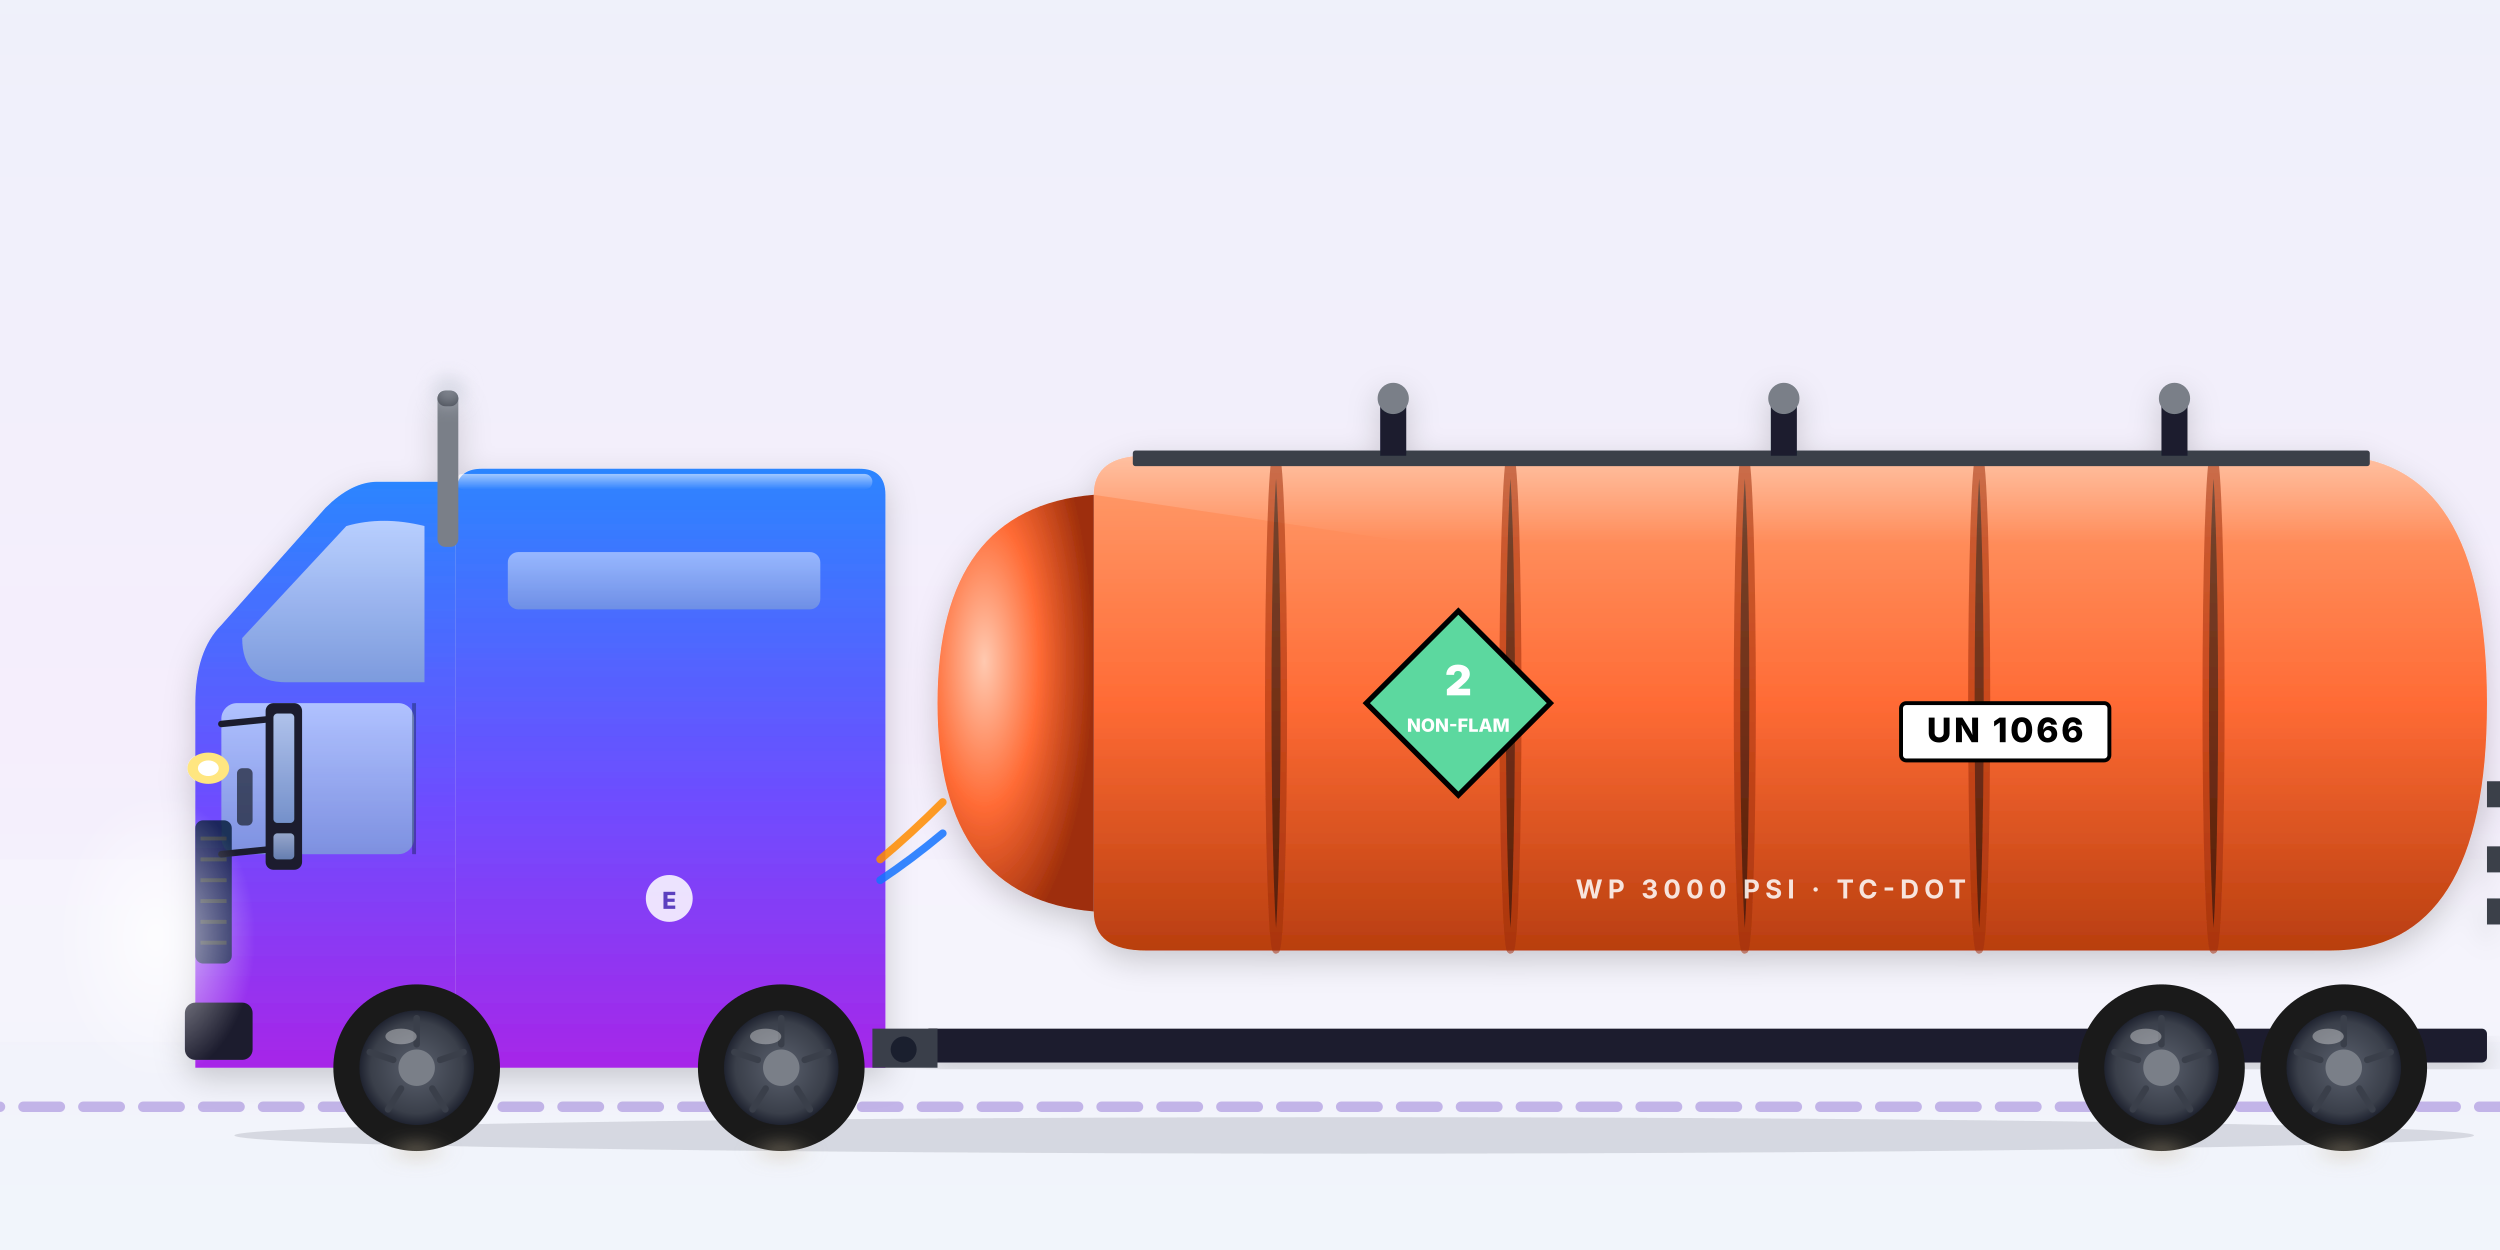
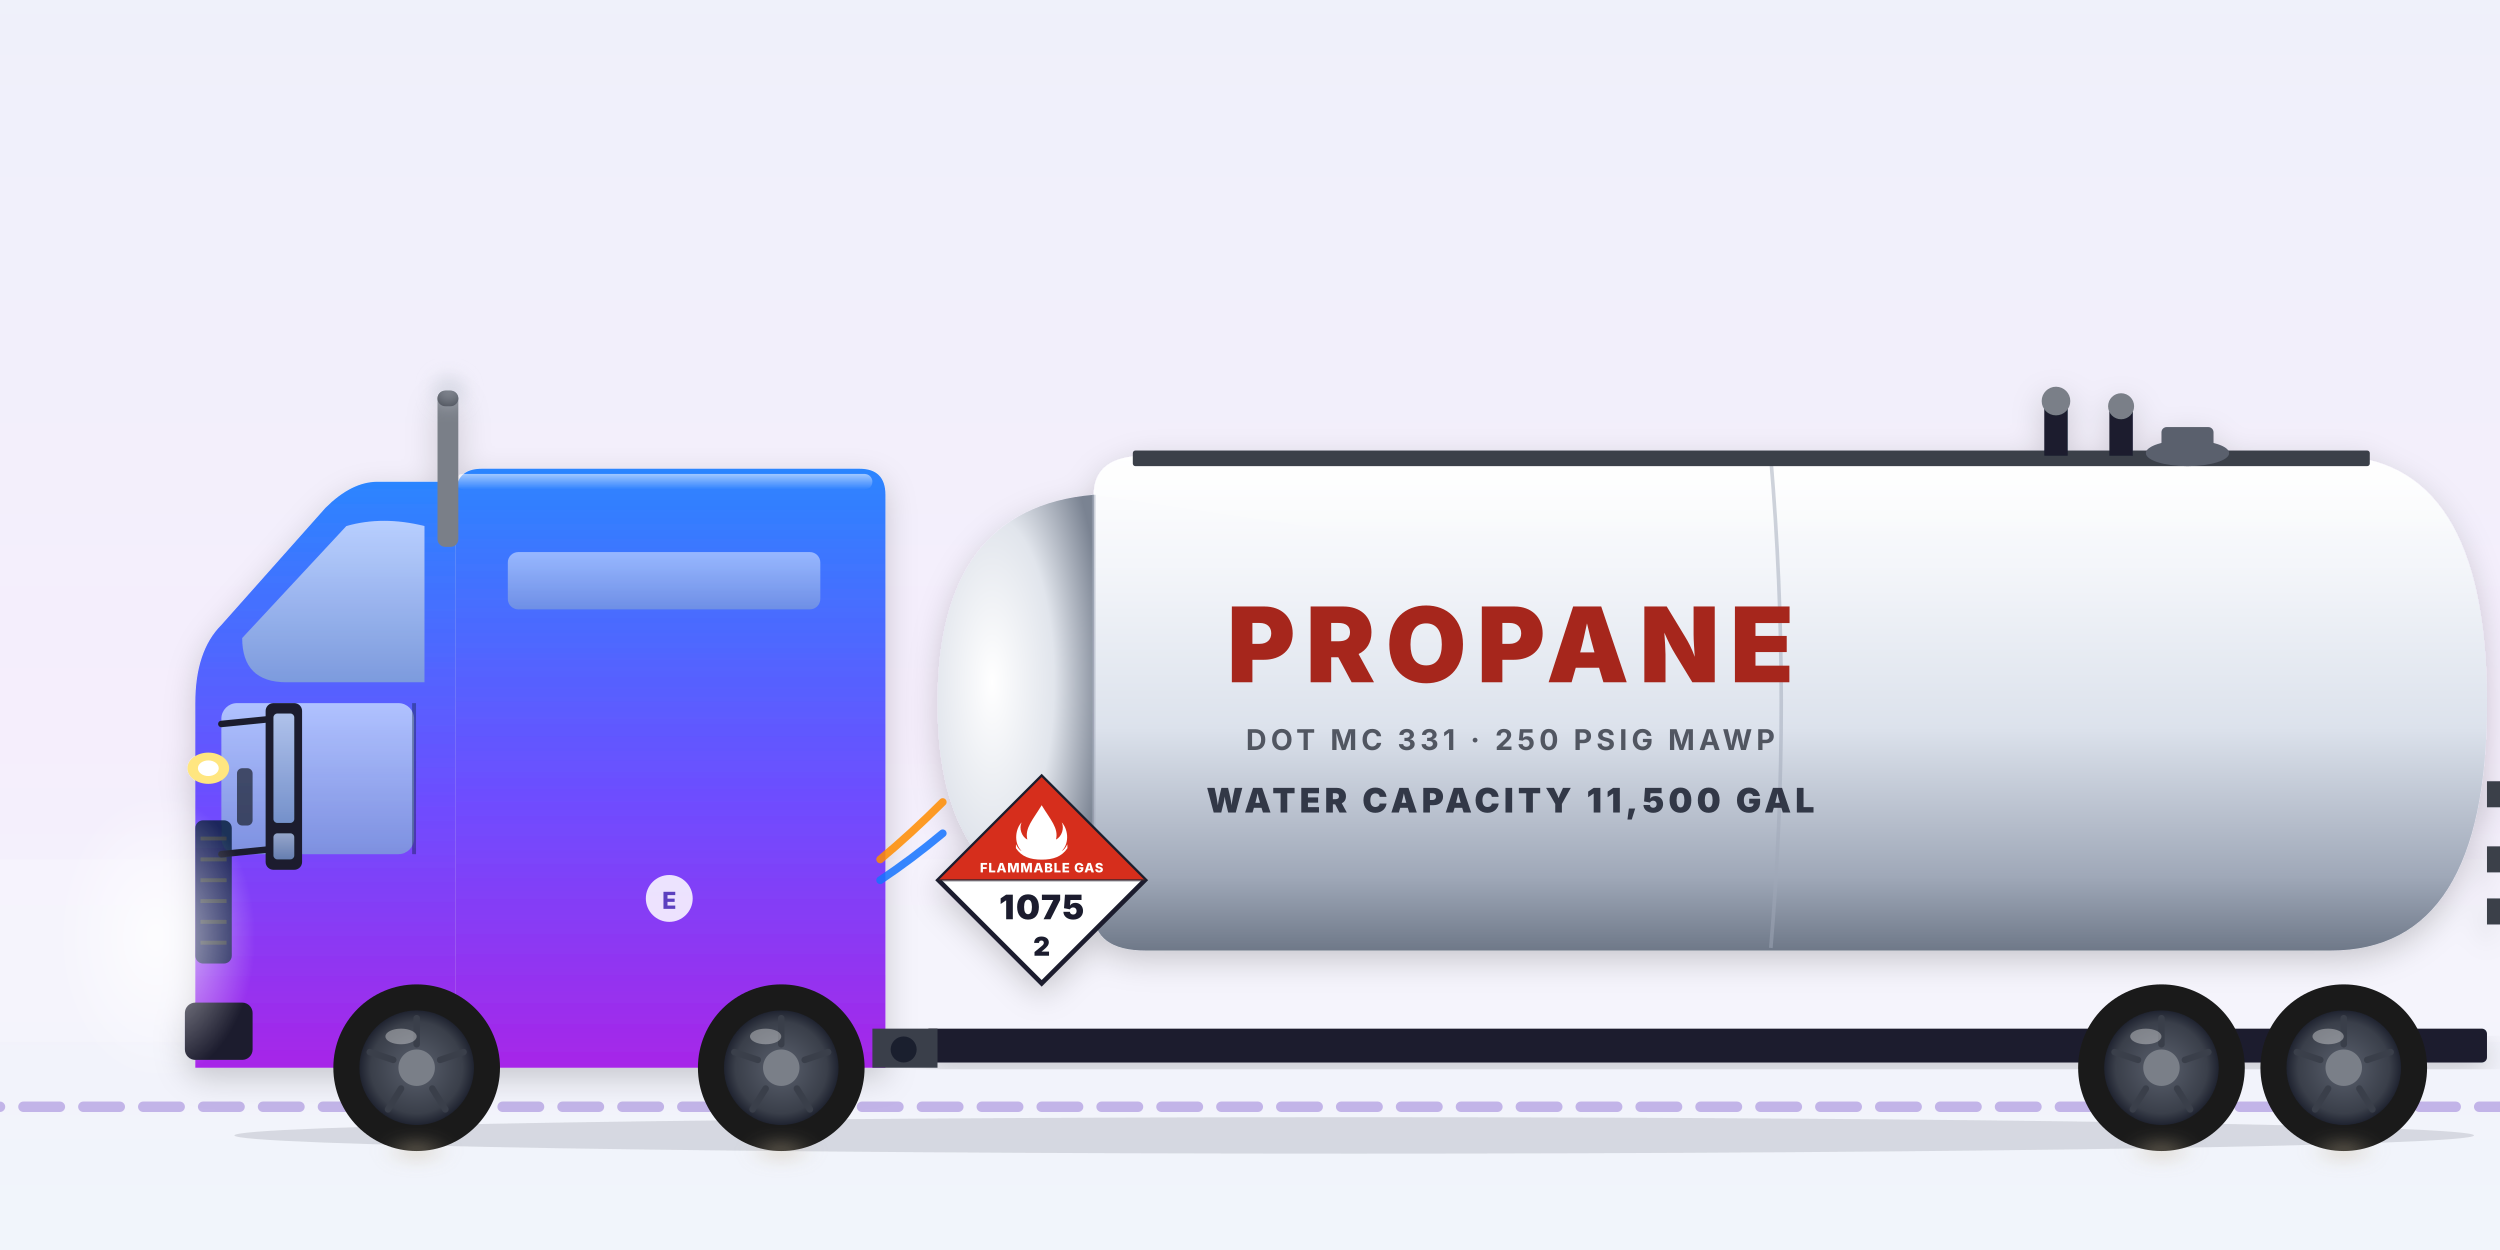
<svg xmlns="http://www.w3.org/2000/svg" width="1200" height="600" viewBox="0 50 1200 480" preserveAspectRatio="xMidYMid slice">
  <style>
    /* ========== CHASSIS BOB — the body floats on suspension ========== */
    .chassis-bob   { animation: chassis-bob 0.5s ease-in-out infinite; }
    @keyframes chassis-bob {
      0%, 100% { transform: translateY(0); }
      50%      { transform: translateY(-1.5px); }
    }
    .cab-sway      { animation: cab-sway 0.5s ease-in-out infinite -0.12s; }
    @keyframes cab-sway {
      0%, 100% { transform: translateY(0)    rotate(0deg); }
      50%      { transform: translateY(-0.8px) rotate(-0.15deg); }
    }
    .mudflap       { transform-origin: 1075px 440px;
                      animation: mudflap-flutter 0.42s ease-in-out infinite; }
    @keyframes mudflap-flutter {
      0%, 100% { transform: rotate(0deg)   translateX(0); }
      50%      { transform: rotate(-4deg)  translateX(0.4px); }
    }
    .streak        { animation: streak-drift 1.2s linear infinite; opacity: 0; }
    .streak.s2     { animation-delay: -0.4s; }
    .streak.s3     { animation-delay: -0.8s; }
    @keyframes streak-drift {
      0%   { transform: translateX(0);    opacity: 0; }
      15%  { opacity: 0.45; }
      85%  { opacity: 0.45; }
      100% { transform: translateX(180px); opacity: 0; }
    }
    .bow-air       { animation: bow-air-pulse 1.4s ease-in-out infinite;
                      transform-origin: 180px 410px; }
    @keyframes bow-air-pulse {
      0%, 100% { transform: scale(1)   translateX(0);   opacity: 0.18; }
      50%      { transform: scale(1.1) translateX(-3px); opacity: 0.32; }
    }
    .tire-dust     { animation: tire-dust 1.6s ease-out infinite; }
    @keyframes tire-dust {
      0%, 80%, 100% { opacity: 0; transform: translateX(0) scale(0.4); }
      8%, 18%       { opacity: 0.45; transform: translateX(0) scale(0.4); }
      35%           { opacity: 0;    transform: translateX(14px) scale(1); }
    }

    /* ========== ORIGINAL MOTION VOCAB ========== */
    .sheen        { animation: sheen-sweep 5s ease-in-out infinite;
                      transform-box: fill-box; }
    @keyframes sheen-sweep {
      0%   { transform: translateX(-220px); opacity: 0; }
      30%  { opacity: 0.5; }
      70%  { opacity: 0.5; }
      100% { transform: translateX(220px); opacity: 0; }
    }
    .wordmark     { animation: wordmark-breath 6s ease-in-out infinite; }
    @keyframes wordmark-breath {
      0%, 100% { opacity: 0.14; }
      50%      { opacity: 0.24; }
    }
    .badge-e      { transform-box: fill-box; transform-origin: center;
                      animation: badge-pulse 3.2s ease-in-out infinite; }
    @keyframes badge-pulse {
      0%, 100% { transform: scale(1);    opacity: 0.85; }
      50%      { transform: scale(1.06); opacity: 1; }
    }
    .headlight-glow { animation: headlight-pulse 4s ease-in-out infinite; }
    @keyframes headlight-pulse {
      0%, 100% { opacity: 0.85; }
      50%      { opacity: 1; }
    }
    .airlines     { animation: airlines-vibrate 0.55s ease-in-out infinite;
                      transform-box: fill-box; }
    @keyframes airlines-vibrate {
      0%, 100% { transform: translateY(0); }
      50%      { transform: translateY(0.6px); }
    }
    .chevron      { animation: chevron-pulse 2.2s ease-in-out infinite; }
    @keyframes chevron-pulse {
      0%, 100% { opacity: 0.3; }
      50%      { opacity: 0.65; }
    }
    .sky-shimmer  { animation: sky-drift 14s linear infinite;
                      transform-box: fill-box; }
    @keyframes sky-drift {
      from { transform: translateX(-40px); opacity: 0.12; }
      50%  { opacity: 0.22; }
      to   { transform: translateX(40px); opacity: 0.12; }
    }
    .ground-line  { stroke-dasharray: 14 9;
                      animation: ground-dash 1.6s linear infinite; }
    @keyframes ground-dash {
      from { stroke-dashoffset: 0; }
      to   { stroke-dashoffset: -46; }
    }
    /* ========== BRAND LOCKUP ========== */
    .brand-mark {
      transform-box: fill-box; transform-origin: center;
      animation: brand-pulse 3.6s ease-in-out infinite;
    }
    @keyframes brand-pulse {
      0%, 100% { transform: scale(1);    opacity: 0.92; }
      50%      { transform: scale(1.05); opacity: 1; }
    }
    .brand-word { animation: brand-word-breath 6s ease-in-out infinite; }
    @keyframes brand-word-breath {
      0%, 100% { opacity: 0.78; }
      50%      { opacity: 1; }
    }

    @media (prefers-reduced-motion: reduce) {
      .chassis-bob, .cab-sway, .mudflap, .streak, .bow-air, .tire-dust,
      .sheen, .wordmark, .badge-e, .headlight-glow, .airlines, .chevron,
      .sky-shimmer, .ground-line, .brand-mark, .brand-word { animation: none !important; }
    }
+ 
+     /* ============ COUNTRY-SWITCHABLE PLACARD WORDING ============
+        Division 2.1 (flammable gas / UN1075) is UN-model-harmonised, so
+        the red diamond + flame + UN number are identical for US (49 CFR),
+        Canada (TDG) and Mexico (NOM-004-SCT). Only the worded text and
+        the side stencil units differ. The host renderer sets
+        data-country="US" | "MX" | "CA" on the root &lt;svg&gt;; default is US.
+        Selectors below show exactly one localisation group. */
+     .country-MX, .country-CA { display: none; }
+     .country-US { display: inline; }
+     svg[data-country="MX"] .country-US,
+     svg[data-country="MX"] .country-CA { display: none; }
+     svg[data-country="MX"] .country-MX { display: inline; }
+     svg[data-country="CA"] .country-US,
+     svg[data-country="CA"] .country-MX { display: none; }
+     svg[data-country="CA"] .country-CA { display: inline; }
  
    /* ========== DARK-MODE OVERRIDES (2026-05-16) ========== */
    @media (prefers-color-scheme: dark) {
      .sky-bg          { fill: url(#skyDark) !important; }
      .ground-line     { stroke: #5E4FC6 !important; opacity: 0.55 !important; }
      .ground-shadow   { fill: #060912 !important; opacity: 0.55 !important; }
      .brand-word      { fill: #C9B6FF !important; }
      .brand-tagline   { fill: #8B7FE3 !important; }
      .equipment-label { fill: #C9B6FF !important; }
      .equipment-sub   { fill: #8B7FE3 !important; }
      .equipment-rule  { stroke: #6E4DFF !important; }
    }
  </style>
  <defs>
    <linearGradient id="skyDark" x1="0" y1="0" x2="0" y2="1">
      <stop offset="0%" stop-color="#0A0F1F" />
      <stop offset="55%" stop-color="#141A2E" />
      <stop offset="100%" stop-color="#0B0F1B" />
    </linearGradient>
    <linearGradient id="brandIridescent" x1="0" y1="0" x2="1" y2="1">
      <stop offset="0%" stop-color="#1473FF" />
      <stop offset="50%" stop-color="#6E4DFF" />
      <stop offset="100%" stop-color="#BE01FF" />
    </linearGradient>
    <linearGradient id="sky" x1="0" y1="0" x2="0" y2="1">
      <stop offset="0%" stop-color="#EEF1FA" />
      <stop offset="55%" stop-color="#F5EEFC" />
      <stop offset="100%" stop-color="#EFF8FA" />
    </linearGradient>
    <linearGradient id="cab" x1="0" y1="0" x2="0" y2="1">
      <stop offset="0%" stop-color="#2B85FF" />
      <stop offset="55%" stop-color="#6E4DFF" />
      <stop offset="100%" stop-color="#A726E8" />
    </linearGradient>
    <linearGradient id="cabRoof" x1="0" y1="0" x2="0" y2="1">
      <stop offset="0%" stop-color="#FFFFFF" stop-opacity="0.55" />
      <stop offset="100%" stop-color="#FFFFFF" stop-opacity="0" />
    </linearGradient>
    <linearGradient id="windowGlass" x1="0" y1="0" x2="0" y2="1">
      <stop offset="0%" stop-color="#BFD3FF" />
      <stop offset="100%" stop-color="#7E9DDB" />
    </linearGradient>
    <linearGradient id="gasTank" x1="0" y1="0" x2="0" y2="1">
-       <stop offset="0%" stop-color="#FF9E6E" />
-       <stop offset="50%" stop-color="#FF6B35" />
-       <stop offset="100%" stop-color="#B83E0F" />
+       <stop offset="0%" stop-color="#FFFFFF" />
+       <stop offset="22%" stop-color="#F4F6FA" />
+       <stop offset="55%" stop-color="#DCE2EC" />
+       <stop offset="85%" stop-color="#9FA8B8" />
+       <stop offset="100%" stop-color="#6E7888" />
    </linearGradient>
    <linearGradient id="gasSheen" x1="0" y1="0" x2="0" y2="1">
-       <stop offset="0%" stop-color="#FFFFFF" stop-opacity="0.5" />
+       <stop offset="0%" stop-color="#FFFFFF" stop-opacity="0.65" />
      <stop offset="35%" stop-color="#FFFFFF" stop-opacity="0" />
    </linearGradient>
-     <radialGradient id="gasCap" cx="0.3" cy="0.4" r="0.7">
-       <stop offset="0%" stop-color="#FFC9B0" />
-       <stop offset="50%" stop-color="#FF6B35" />
-       <stop offset="100%" stop-color="#9E2E0A" />
+     <radialGradient id="gasCap" cx="0.35" cy="0.45" r="0.72">
+       <stop offset="0%" stop-color="#FFFFFF" />
+       <stop offset="55%" stop-color="#E1E5EC" />
+       <stop offset="100%" stop-color="#7A8392" />
    </radialGradient>
    <radialGradient id="rim" cx="0.5" cy="0.5" r="0.5">
      <stop offset="0%" stop-color="#5A606D" />
      <stop offset="80%" stop-color="#3A3F4A" />
      <stop offset="100%" stop-color="#1F2330" />
    </radialGradient>
    <filter id="rigShadow" x="-10%" y="-10%" width="120%" height="130%">
      <feGaussianBlur in="SourceAlpha" stdDeviation="6" />
      <feOffset dx="0" dy="4" result="offsetBlur" />
      <feComponentTransfer>
        <feFuncA type="linear" slope="0.18" />
      </feComponentTransfer>
      <feMerge>
        <feMergeNode />
        <feMergeNode in="SourceGraphic" />
      </feMerge>
    </filter>
    <linearGradient id="bowHazeGrad" x1="0" y1="0" x2="0" y2="1">
      <stop offset="0%" stop-color="#FFFFFF" stop-opacity="0.75" />
      <stop offset="100%" stop-color="#FFFFFF" stop-opacity="0" />
    </linearGradient>
    <radialGradient id="bowHaze" cx="0.5" cy="0.5" r="0.5">
      <stop offset="0%" stop-color="#FFFFFF" stop-opacity="0.75" />
      <stop offset="100%" stop-color="#FFFFFF" stop-opacity="0" />
    </radialGradient>
    <radialGradient id="dustCloud" cx="0.5" cy="0.5" r="0.5">
      <stop offset="0%" stop-color="#C8B89A" stop-opacity="0.55" />
      <stop offset="100%" stop-color="#C8B89A" stop-opacity="0" />
    </radialGradient>
    <filter id="softBlur" x="-50%" y="-50%" width="200%" height="200%">
      <feGaussianBlur stdDeviation="3" />
    </filter>
  </defs>
+   <rect class="sky-bg" width="1200" height="600" fill="url(#sky)" />
+   <rect x="0" y="380" width="1200" height="70" fill="#FFFFFF" opacity="0.18" />
+   <line x1="60" y1="475" x2="1140" y2="475" stroke="#9B7FD9" stroke-width="4" stroke-dasharray="14 9" stroke-linecap="round" opacity="0.55" />
+   <ellipse class="ground-shadow" cx="640" cy="486" rx="430" ry="7" fill="#1A1F2E" opacity="0.13" />
  <g class="chassis-bob">
-     <rect class="sky-bg" width="1200" height="600" fill="url(#sky)" />
-     <rect x="0" y="380" width="1200" height="70" fill="#FFFFFF" opacity="0.18" />
-     <line x1="60" y1="475" x2="1140" y2="475" stroke="#9B7FD9" stroke-width="4" stroke-dasharray="14 9" stroke-linecap="round" opacity="0.55" />
-     <ellipse cx="640" cy="486" rx="430" ry="7" fill="#1A1F2E" opacity="0.13" />
    <g filter="url(#rigShadow)">
      <path d="M 460 250 L 460 460 L 295 460 L 295 240 Q 295 230 305 230 L 450 230 Q 460 230 460 240 Z" fill="url(#cab)" />
      <path d="M 295 240 L 295 460 L 195 460 L 195 320 Q 195 300 205 290 L 245 245 Q 255 235 265 235 L 290 235 Q 295 235 295 240 Z" fill="url(#cab)" />
      <rect x="295" y="232" width="160" height="6" rx="3" fill="url(#cabRoof)" />
      <path d="M 283 252 Q 267 248 253 252 L 213 295 Q 213 312 230 312 L 283 312 Z" fill="url(#windowGlass)" opacity="0.95" />
      <rect x="205" y="320" width="74" height="58" rx="6" fill="url(#windowGlass)" opacity="0.85" />
      <line x1="279" y1="320" x2="279" y2="378" stroke="#0A1F3F" stroke-width="1.5" opacity="0.4" />
      <rect x="315" y="262" width="120" height="22" rx="4" fill="url(#windowGlass)" opacity="0.7" />
      <rect x="211" y="345" width="6" height="22" rx="2" fill="#1A1F2E" opacity="0.7" />
      <ellipse cx="200" cy="345" rx="8" ry="6" fill="#FFE680" />
      <ellipse cx="200" cy="345" rx="4" ry="3" fill="#FFFFFF" />
      <rect x="195" y="365" width="14" height="55" rx="3" fill="#0A1F3F" opacity="0.85" />
      <g stroke="#3A3F4A" stroke-width="1.5">
        <line x1="197" y1="372" x2="207" y2="372" />
        <line x1="197" y1="380" x2="207" y2="380" />
        <line x1="197" y1="388" x2="207" y2="388" />
        <line x1="197" y1="396" x2="207" y2="396" />
        <line x1="197" y1="404" x2="207" y2="404" />
        <line x1="197" y1="412" x2="207" y2="412" />
      </g>
      <rect x="191" y="435" width="26" height="22" rx="4" fill="#1A1F2E" />
      <rect x="271" y="438" width="22" height="20" rx="2" fill="#1A1F2E" opacity="0.85" />
      <line x1="205" y1="328" x2="225" y2="326" stroke="#1A1F2E" stroke-width="2.5" stroke-linecap="round" />
      <line x1="205" y1="378" x2="225" y2="376" stroke="#1A1F2E" stroke-width="2.5" stroke-linecap="round" />
      <rect x="222" y="320" width="14" height="64" rx="3" fill="#1A1F2E" />
      <rect x="225" y="324" width="8" height="42" rx="1.5" fill="url(#windowGlass)" opacity="0.9" />
      <rect x="225" y="370" width="8" height="10" rx="1.5" fill="url(#windowGlass)" opacity="0.75" />
      <rect x="288" y="200" width="8" height="60" rx="3" fill="#7A7F88" />
      <rect x="288" y="200" width="8" height="6" rx="3" fill="#3A3F4A" />
      <circle cx="377" cy="395" r="9" fill="#FFFFFF" opacity="0.85" />
      <text x="377" y="399" text-anchor="middle" font-family="Inter, system-ui, sans-serif" font-weight="800" font-size="9" fill="#5B3FBF">E</text>
    </g>
    <g filter="url(#rigShadow)">
      <path d="M 540 240 Q 540 225 560 225 L 1015 225 Q 1075 225 1075 320 Q 1075 415 1015 415 L 560 415 Q 540 415 540 400 Z" fill="url(#gasTank)" />
      <path d="M 540 240 Q 480 245 480 320 Q 480 395 540 400 L 540 240 Z" fill="url(#gasCap)" />
      <path d="M 540 240 Q 540 225 560 225 L 1015 225 Q 1075 225 1075 320" fill="url(#gasSheen)" opacity="0.7" />
-       <g stroke="#9E2E0A" stroke-width="2.5" opacity="0.55">
-         <ellipse cx="610" cy="320" rx="3" ry="95" />
-         <ellipse cx="700" cy="320" rx="3" ry="95" />
-         <ellipse cx="790" cy="320" rx="3" ry="95" />
-         <ellipse cx="880" cy="320" rx="3" ry="95" />
-         <ellipse cx="970" cy="320" rx="3" ry="95" />
+       <g stroke="#9FA8B8" stroke-width="1.4" opacity="0.5">
+         <path d="M 540 240 Q 540 320 540 400" fill="none" />
+         <path d="M 800 226 Q 808 320 800 414" fill="none" />
      </g>
      <rect x="555" y="223" width="475" height="6" rx="1" fill="#3A3F4A" />
      <g>
-         <rect x="650" y="205" width="10" height="20" fill="#1A1F2E" />
-         <circle cx="655" cy="203" r="6" fill="#7A7F88" />
-         <rect x="800" y="205" width="10" height="20" fill="#1A1F2E" />
-         <circle cx="805" cy="203" r="6" fill="#7A7F88" />
-         <rect x="950" y="205" width="10" height="20" fill="#1A1F2E" />
-         <circle cx="955" cy="203" r="6" fill="#7A7F88" />
+         <ellipse cx="960" cy="224" rx="16" ry="5" fill="#5A606D" />
+         <rect x="950" y="214" width="20" height="11" rx="2" fill="#5A606D" />
+         <rect x="905" y="206" width="9" height="19" fill="#1A1F2E" />
+         <circle cx="909.5" cy="204" r="5.5" fill="#7A7F88" />
+         <rect x="930" y="208" width="9" height="17" fill="#1A1F2E" />
+         <circle cx="934.5" cy="206" r="5" fill="#7A7F88" />
      </g>
      <g>
        <rect x="1075" y="350" width="22" height="10" fill="#3A3F4A" />
        <rect x="1075" y="375" width="22" height="10" fill="#3A3F4A" />
        <rect x="1075" y="395" width="22" height="10" fill="#3A3F4A" />
      </g>
-       <g transform="translate(680 320) rotate(45)">
-         <rect x="-25" y="-25" width="50" height="50" fill="#5BD89F" stroke="#000000" stroke-width="2" />
-         <g transform="rotate(-45)">
-           <text y="-3" text-anchor="middle" font-family="Inter, system-ui, sans-serif" font-weight="900" font-size="16" fill="#FFFFFF">2</text>
-           <text y="11" text-anchor="middle" font-family="Inter, system-ui, sans-serif" font-weight="800" font-size="7" fill="#FFFFFF">NON-FLAM</text>
-         </g>
-       </g>
-       <g>
-         <rect x="850" y="320" width="80" height="22" rx="2" fill="#FFFFFF" stroke="#000000" stroke-width="1.5" />
-         <text x="890" y="335" text-anchor="middle" font-family="Inter, system-ui, sans-serif" font-weight="800" font-size="13" fill="#000000" letter-spacing="1">UN 1066</text>
-       </g>
-       <text x="800" y="395" text-anchor="middle" font-family="Inter, system-ui, sans-serif" font-weight="700" font-size="10" fill="#FFFFFF" opacity="0.85" letter-spacing="2">WP 3000 PSI · TC-DOT</text>
+       <text x="700" y="312" text-anchor="middle" font-family="Inter, system-ui, sans-serif" font-weight="900" font-size="40" fill="#A6261A" letter-spacing="4">PROPANE</text>
+       <text x="700" y="338" text-anchor="middle" font-family="Inter, system-ui, sans-serif" font-weight="700" font-size="11" fill="#3A3F4A" opacity="0.85" letter-spacing="1.6">DOT MC 331 · 250 PSIG MAWP</text>
+       <g class="country-US">
+         <text x="700" y="362" text-anchor="middle" font-family="Inter, system-ui, sans-serif" font-weight="900" font-size="13" fill="#1A1F2E" opacity="0.85" letter-spacing="1.6">WATER CAPACITY 11,500 GAL</text>
+       </g>
+       <g class="country-MX">
+         <text x="700" y="362" text-anchor="middle" font-family="Inter, system-ui, sans-serif" font-weight="900" font-size="13" fill="#1A1F2E" opacity="0.85" letter-spacing="1.6">CAPACIDAD AGUA 43,500 L</text>
+       </g>
+       <g class="country-CA">
+         <text x="700" y="362" text-anchor="middle" font-family="Inter, system-ui, sans-serif" font-weight="900" font-size="13" fill="#1A1F2E" opacity="0.85" letter-spacing="1.6">WATER CAPACITY 43,500 L</text>
+       </g>
+       <g transform="translate(520 388)">
+         <g transform="rotate(45)">
+           <rect x="-28" y="-28" width="56" height="56" fill="#FFFFFF" stroke="#1A1F2E" stroke-width="1.8" />
+           <rect x="-25" y="-25" width="50" height="50" fill="none" stroke="#FFFFFF" stroke-width="0.8" opacity="0.85" />
+         </g>
+         <polygon points="0,-39.6 39.6,0 -39.6,0" fill="#D62F1A" />
+         <line x1="-39.6" y1="0" x2="39.6" y2="0" stroke="#1A1F2E" stroke-width="0.9" opacity="0.6" />
+         <g transform="translate(0 -20) scale(1.1)" fill="#FFFFFF">
+           <path d="M 0 -8 C -3 -3 -6 0 -5 4 C -7 3 -8 0 -7 -2 C -9 0 -10 5 -7 8 C -9 7 -9 4 -9 7 C -7 10 -4 11 0 11 C 4 11 7 10 9 7 C 9 4 9 7 7 8 C 10 5 9 0 7 -2 C 8 0 7 3 5 4 C 6 0 3 -3 0 -8 Z" />
+         </g>
+         <g class="country-US">
+           <text y="-3" text-anchor="middle" font-family="Inter, system-ui, sans-serif" font-weight="800" font-size="5" fill="#FFFFFF" letter-spacing="0.3">FLAMMABLE GAS</text>
+         </g>
+         <g class="country-CA">
+           <text y="-5.5" text-anchor="middle" font-family="Inter, system-ui, sans-serif" font-weight="800" font-size="4.4" fill="#FFFFFF" letter-spacing="0.2">FLAMMABLE GAS</text>
+           <text y="-0.8" text-anchor="middle" font-family="Inter, system-ui, sans-serif" font-weight="700" font-size="3.7" fill="#FFFFFF" letter-spacing="0.2">GAZ INFLAMMABLE</text>
+         </g>
+         <g class="country-MX">
+           <text y="-3" text-anchor="middle" font-family="Inter, system-ui, sans-serif" font-weight="800" font-size="5" fill="#FFFFFF" letter-spacing="0.3">GAS INFLAMABLE</text>
+         </g>
+         <text y="15" text-anchor="middle" font-family="Inter, system-ui, sans-serif" font-weight="900" font-size="13" fill="#1A1F2E" letter-spacing="0.6">1075</text>
+         <text y="29" text-anchor="middle" font-family="Inter, system-ui, sans-serif" font-weight="900" font-size="10" fill="#1A1F2E">2</text>
+       </g>
    </g>
    <g filter="url(#rigShadow)">
      <rect x="475" y="445" width="600" height="13" rx="2" fill="#1A1F2E" />
    </g>
    <rect x="455" y="445" width="25" height="15" fill="#3A3F4A" />
    <circle cx="467" cy="453" r="5" fill="#1A1F2E" />
  </g>
  <g id="wheelGroup">
    <circle cx="0" cy="0" r="32" fill="#1A1A1A" />
    <circle cx="0" cy="0" r="22" fill="url(#rim)" />
    <circle cx="0" cy="0" r="7" fill="#7A7F88" />
    <g stroke="#3A3F4A" stroke-width="2.5" stroke-linecap="round">
      <line x1="0" y1="-19" x2="0" y2="-9" />
      <line x1="18" y1="-6" x2="9" y2="-3" />
      <line x1="11" y1="16" x2="6" y2="8" />
      <line x1="-11" y1="16" x2="-6" y2="8" />
      <line x1="-18" y1="-6" x2="-9" y2="-3" />
    </g>
    <ellipse cx="-6" cy="-12" rx="6" ry="3" fill="#FFFFFF" opacity="0.35" />
  </g>
  <g transform="translate(420 460)">
    <g>
      <use href="#wheelGroup" />
      <animateTransform attributeName="transform" type="rotate" from="0" to="-360" dur="1.6s" repeatCount="indefinite" />
    </g>
  </g>
  <g transform="translate(280 460)">
    <g>
      <use href="#wheelGroup" />
      <animateTransform attributeName="transform" type="rotate" from="0" to="-360" dur="1.6s" repeatCount="indefinite" />
    </g>
  </g>
  <g transform="translate(950 460)">
    <g>
      <use href="#wheelGroup" />
      <animateTransform attributeName="transform" type="rotate" from="0" to="-360" dur="1.6s" repeatCount="indefinite" />
    </g>
  </g>
  <g transform="translate(1020 460)">
    <g>
      <use href="#wheelGroup" />
      <animateTransform attributeName="transform" type="rotate" from="0" to="-360" dur="1.6s" repeatCount="indefinite" />
    </g>
  </g>
  <path d="M 458 380 Q 470 370 482 358" stroke="#FF8C00" stroke-width="3" fill="none" stroke-linecap="round" opacity="0.85" />
  <path d="M 458 388 Q 470 380 482 370" stroke="#1473FF" stroke-width="3" fill="none" stroke-linecap="round" opacity="0.85" />
  <g opacity="0.75">
  </g>
  <g stroke="#9B7FD9" stroke-width="2.5" stroke-linecap="round" opacity="0.5">
    <line class="streak" x1="1090" y1="445" x2="1145" y2="445" />
    <line class="streak s2" x1="1085" y1="455" x2="1150" y2="455" />
    <line class="streak s3" x1="1095" y1="468" x2="1145" y2="468" />
  </g>
  <ellipse class="bow-air" cx="180" cy="410" rx="38" ry="55" fill="url(#bowHaze)" />
  <g filter="url(#softBlur)" opacity="0.5">
    <circle cx="292" cy="200" r="6" fill="#C8CDD8">
      <animate attributeName="cy" from="200" to="120" dur="2.6s" repeatCount="indefinite" />
      <animate attributeName="r" from="6" to="14" dur="2.6s" repeatCount="indefinite" />
      <animate attributeName="opacity" values="0;0.55;0.55;0" keyTimes="0;0.15;0.7;1" dur="2.6s" repeatCount="indefinite" />
    </circle>
    <circle cx="294" cy="200" r="5" fill="#C8CDD8">
      <animate attributeName="cy" from="200" to="120" dur="2.6s" begin="-0.9s" repeatCount="indefinite" />
      <animate attributeName="r" from="5" to="12" dur="2.6s" begin="-0.9s" repeatCount="indefinite" />
      <animate attributeName="opacity" values="0;0.55;0.55;0" keyTimes="0;0.15;0.7;1" dur="2.6s" begin="-0.9s" repeatCount="indefinite" />
    </circle>
    <circle cx="290" cy="200" r="4" fill="#C8CDD8">
      <animate attributeName="cy" from="200" to="120" dur="2.6s" begin="-1.7s" repeatCount="indefinite" />
      <animate attributeName="r" from="4" to="10" dur="2.6s" begin="-1.7s" repeatCount="indefinite" />
      <animate attributeName="opacity" values="0;0.55;0.55;0" keyTimes="0;0.15;0.7;1" dur="2.6s" begin="-1.7s" repeatCount="indefinite" />
    </circle>
  </g>
  <g filter="url(#softBlur)">
    <ellipse class="tire-dust" cx="420.0" cy="492.0" rx="14" ry="5" fill="url(#dustCloud)" />
    <ellipse class="tire-dust" cx="280.0" cy="492.0" rx="14" ry="5" fill="url(#dustCloud)" style="animation-delay:-0.4s" />
    <ellipse class="tire-dust" cx="950.0" cy="492.0" rx="14" ry="5" fill="url(#dustCloud)" style="animation-delay:-0.7s" />
    <ellipse class="tire-dust" cx="1020.0" cy="492.0" rx="14" ry="5" fill="url(#dustCloud)" style="animation-delay:-1.1s" />
  </g>
</svg>
